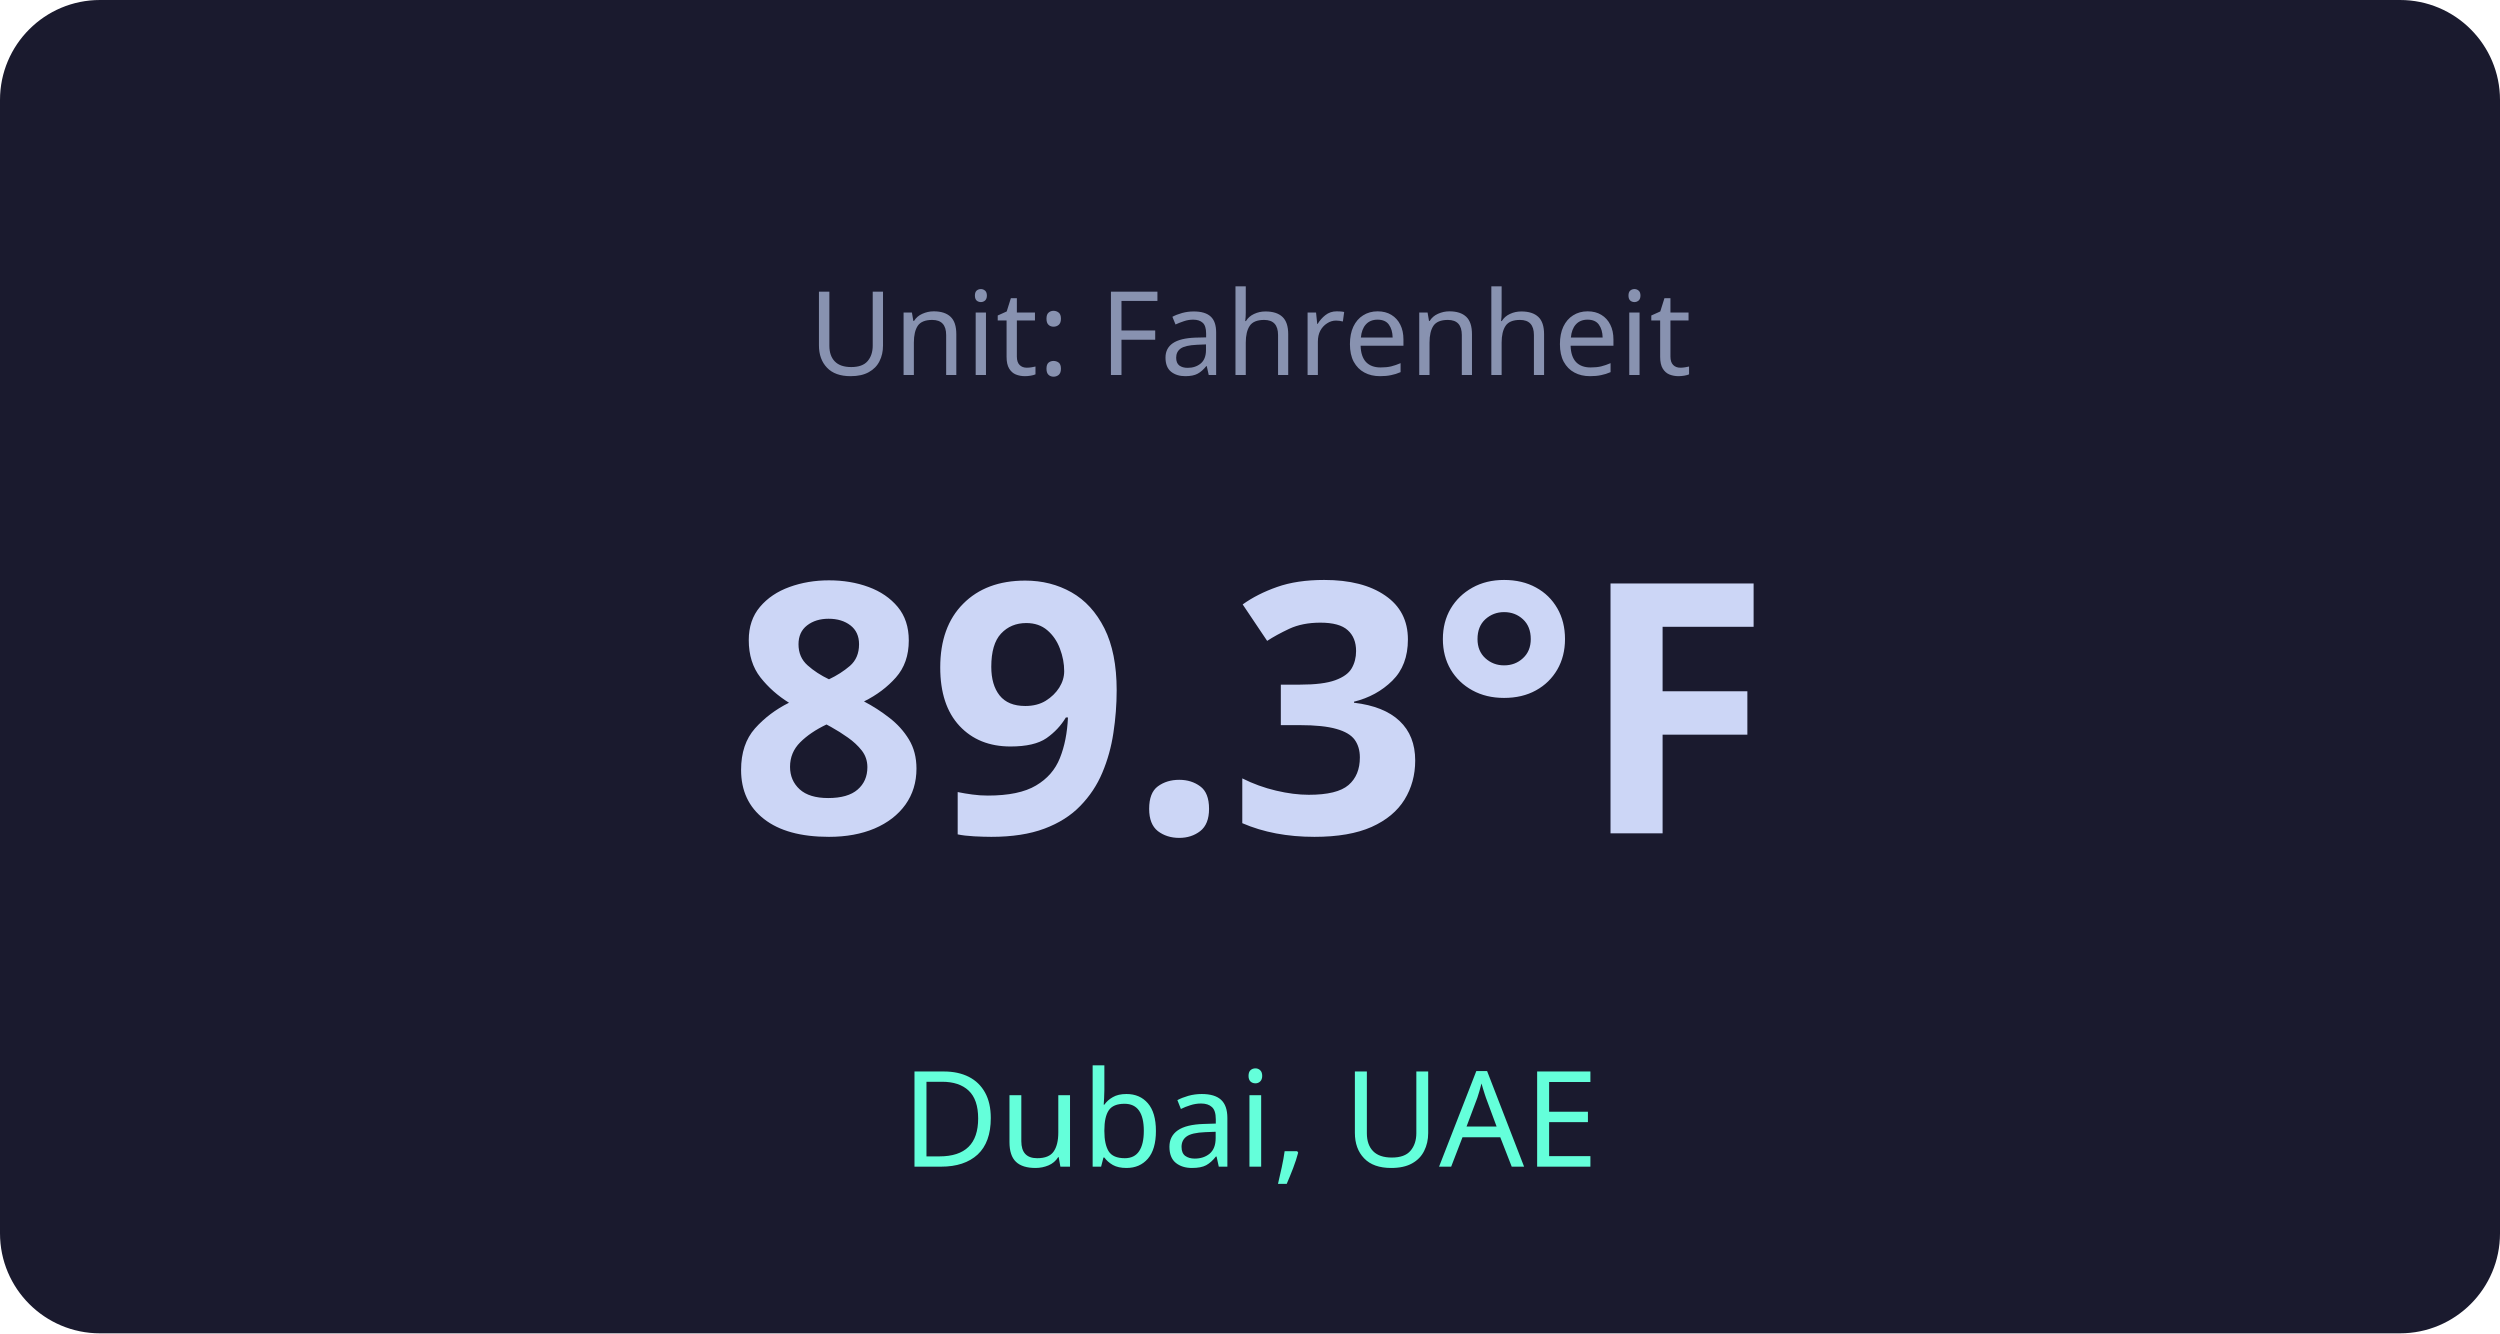
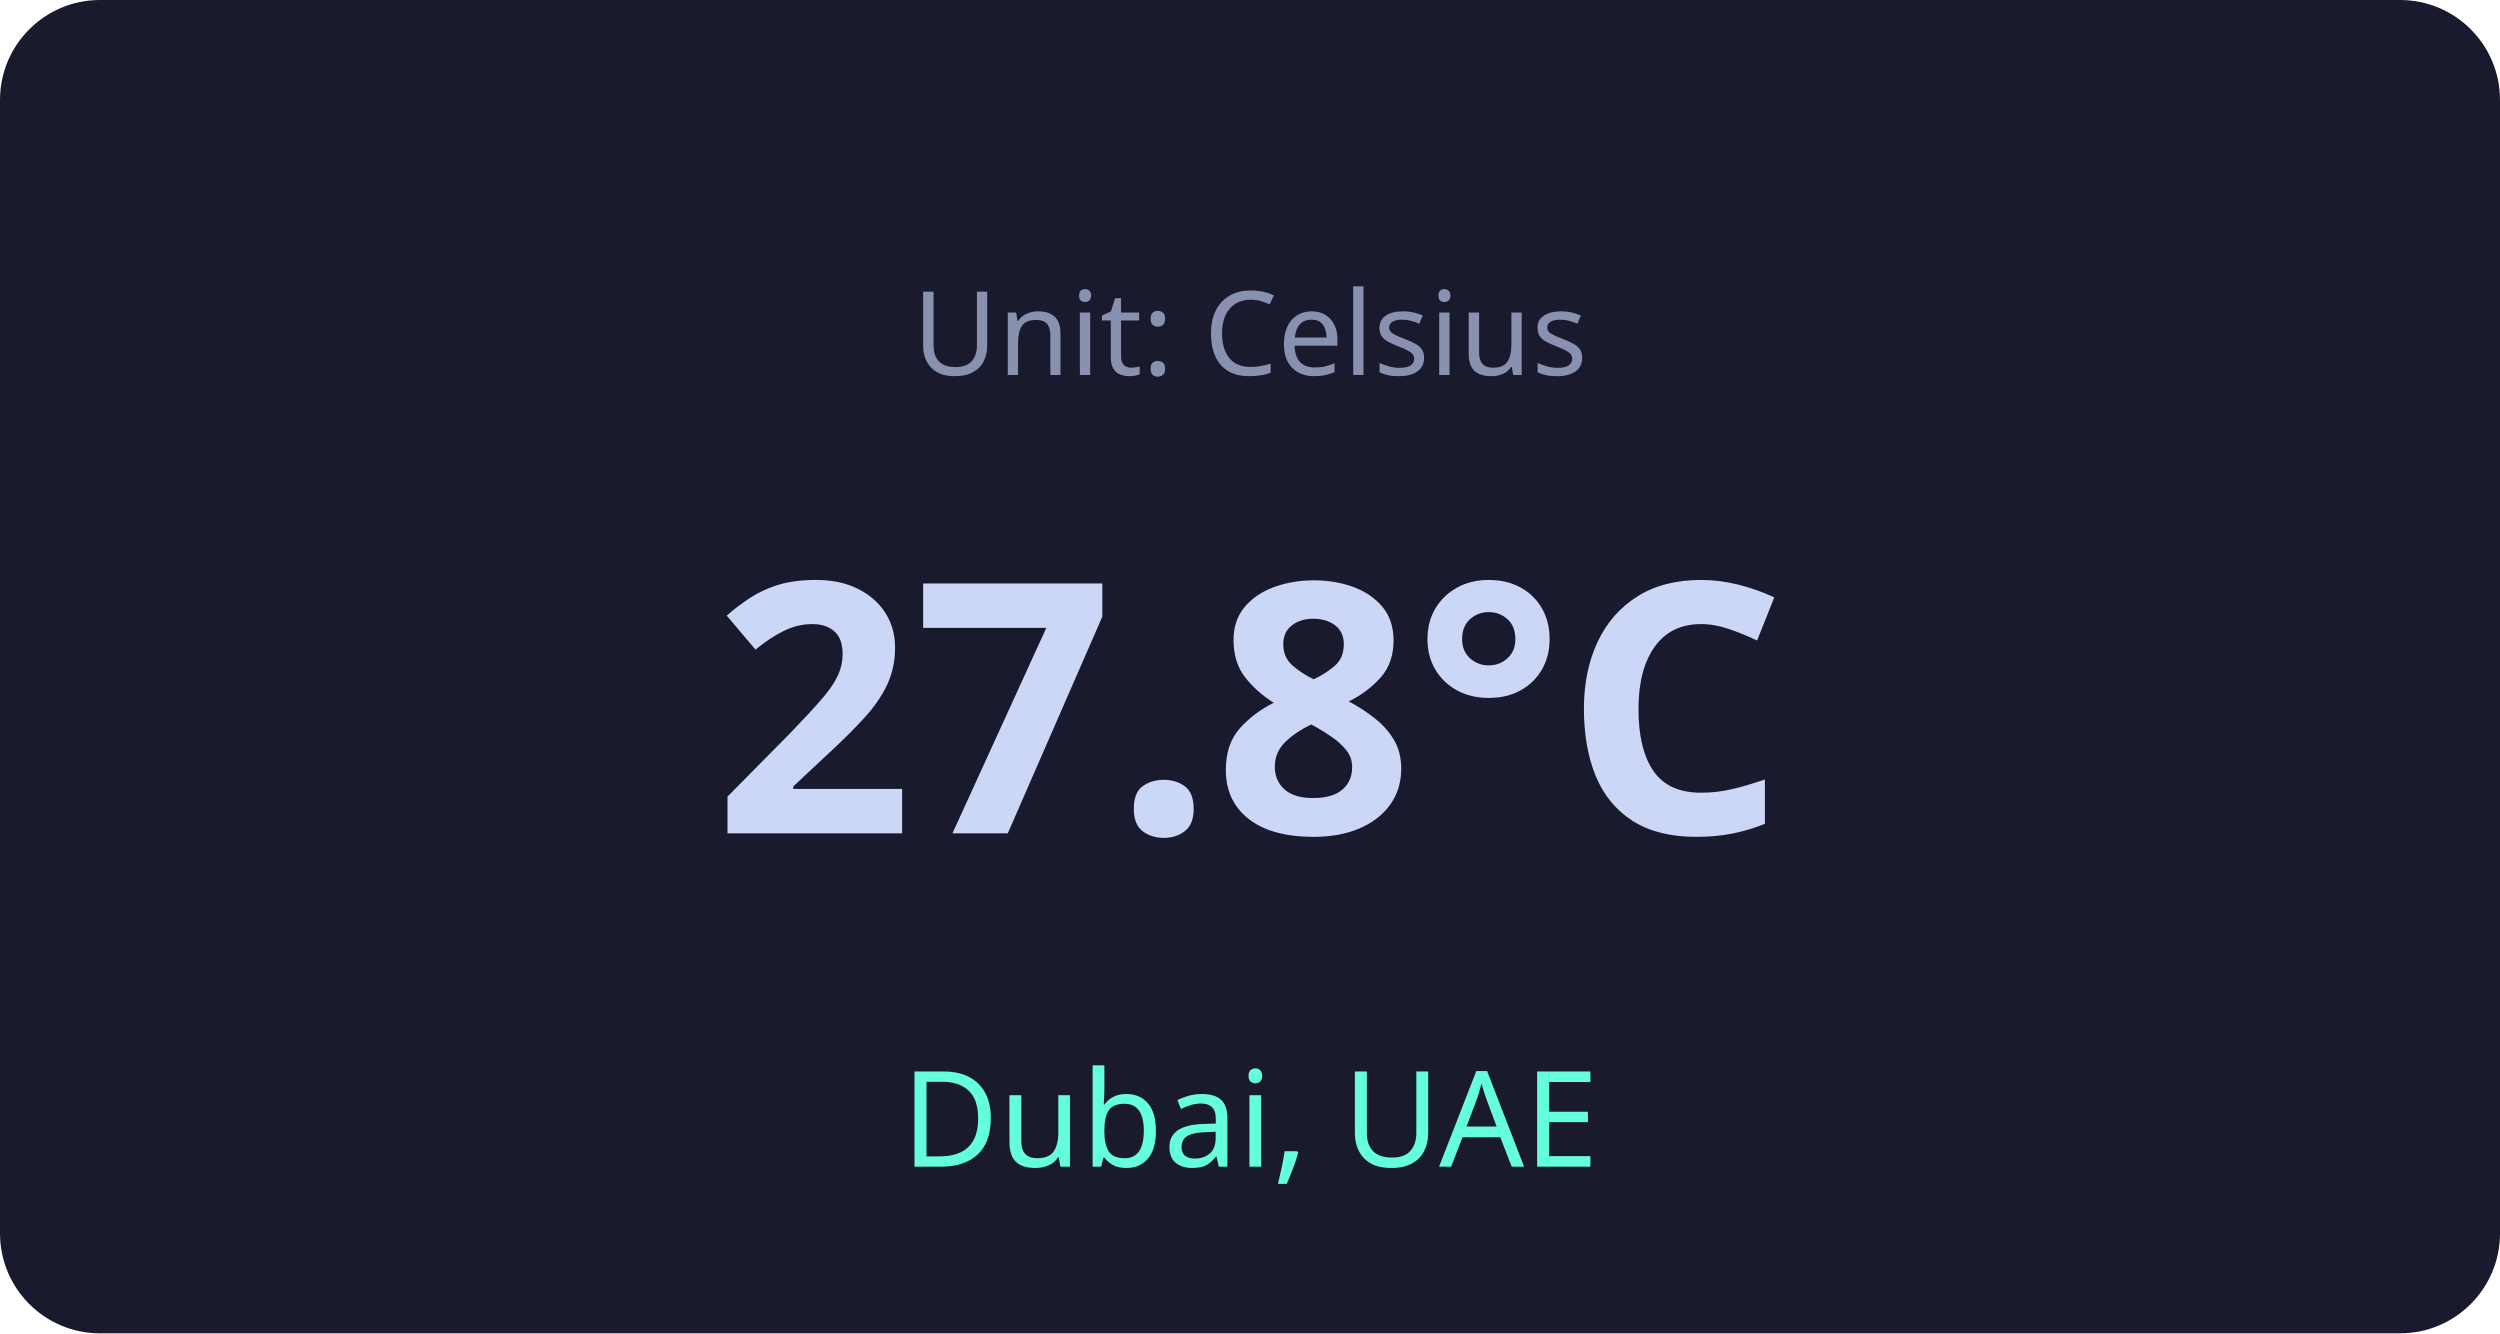
<svg xmlns="http://www.w3.org/2000/svg" viewBox="0 0 300 160" width="300" height="160">
  <rect width="300" height="160" rx="12" fill="#1a1a2e" />
-   <text x="150" y="45" text-anchor="middle" fill="#8892b0" font-family="system-ui" font-size="14">Unit: Fahrenheit</text>
-   <text x="150" y="100" text-anchor="middle" fill="#ccd6f6" font-family="system-ui" font-size="42" font-weight="bold">89.3°F</text>
+   <text x="150" y="45" text-anchor="middle" fill="#8892b0" font-family="system-ui" font-size="14">Unit: Celsius</text>
+   <text x="150" y="100" text-anchor="middle" fill="#ccd6f6" font-family="system-ui" font-size="42" font-weight="bold">27.8°C</text>
  <text x="150" y="140" text-anchor="middle" fill="#64ffda" font-family="system-ui" font-size="16">Dubai, UAE</text>
</svg>
